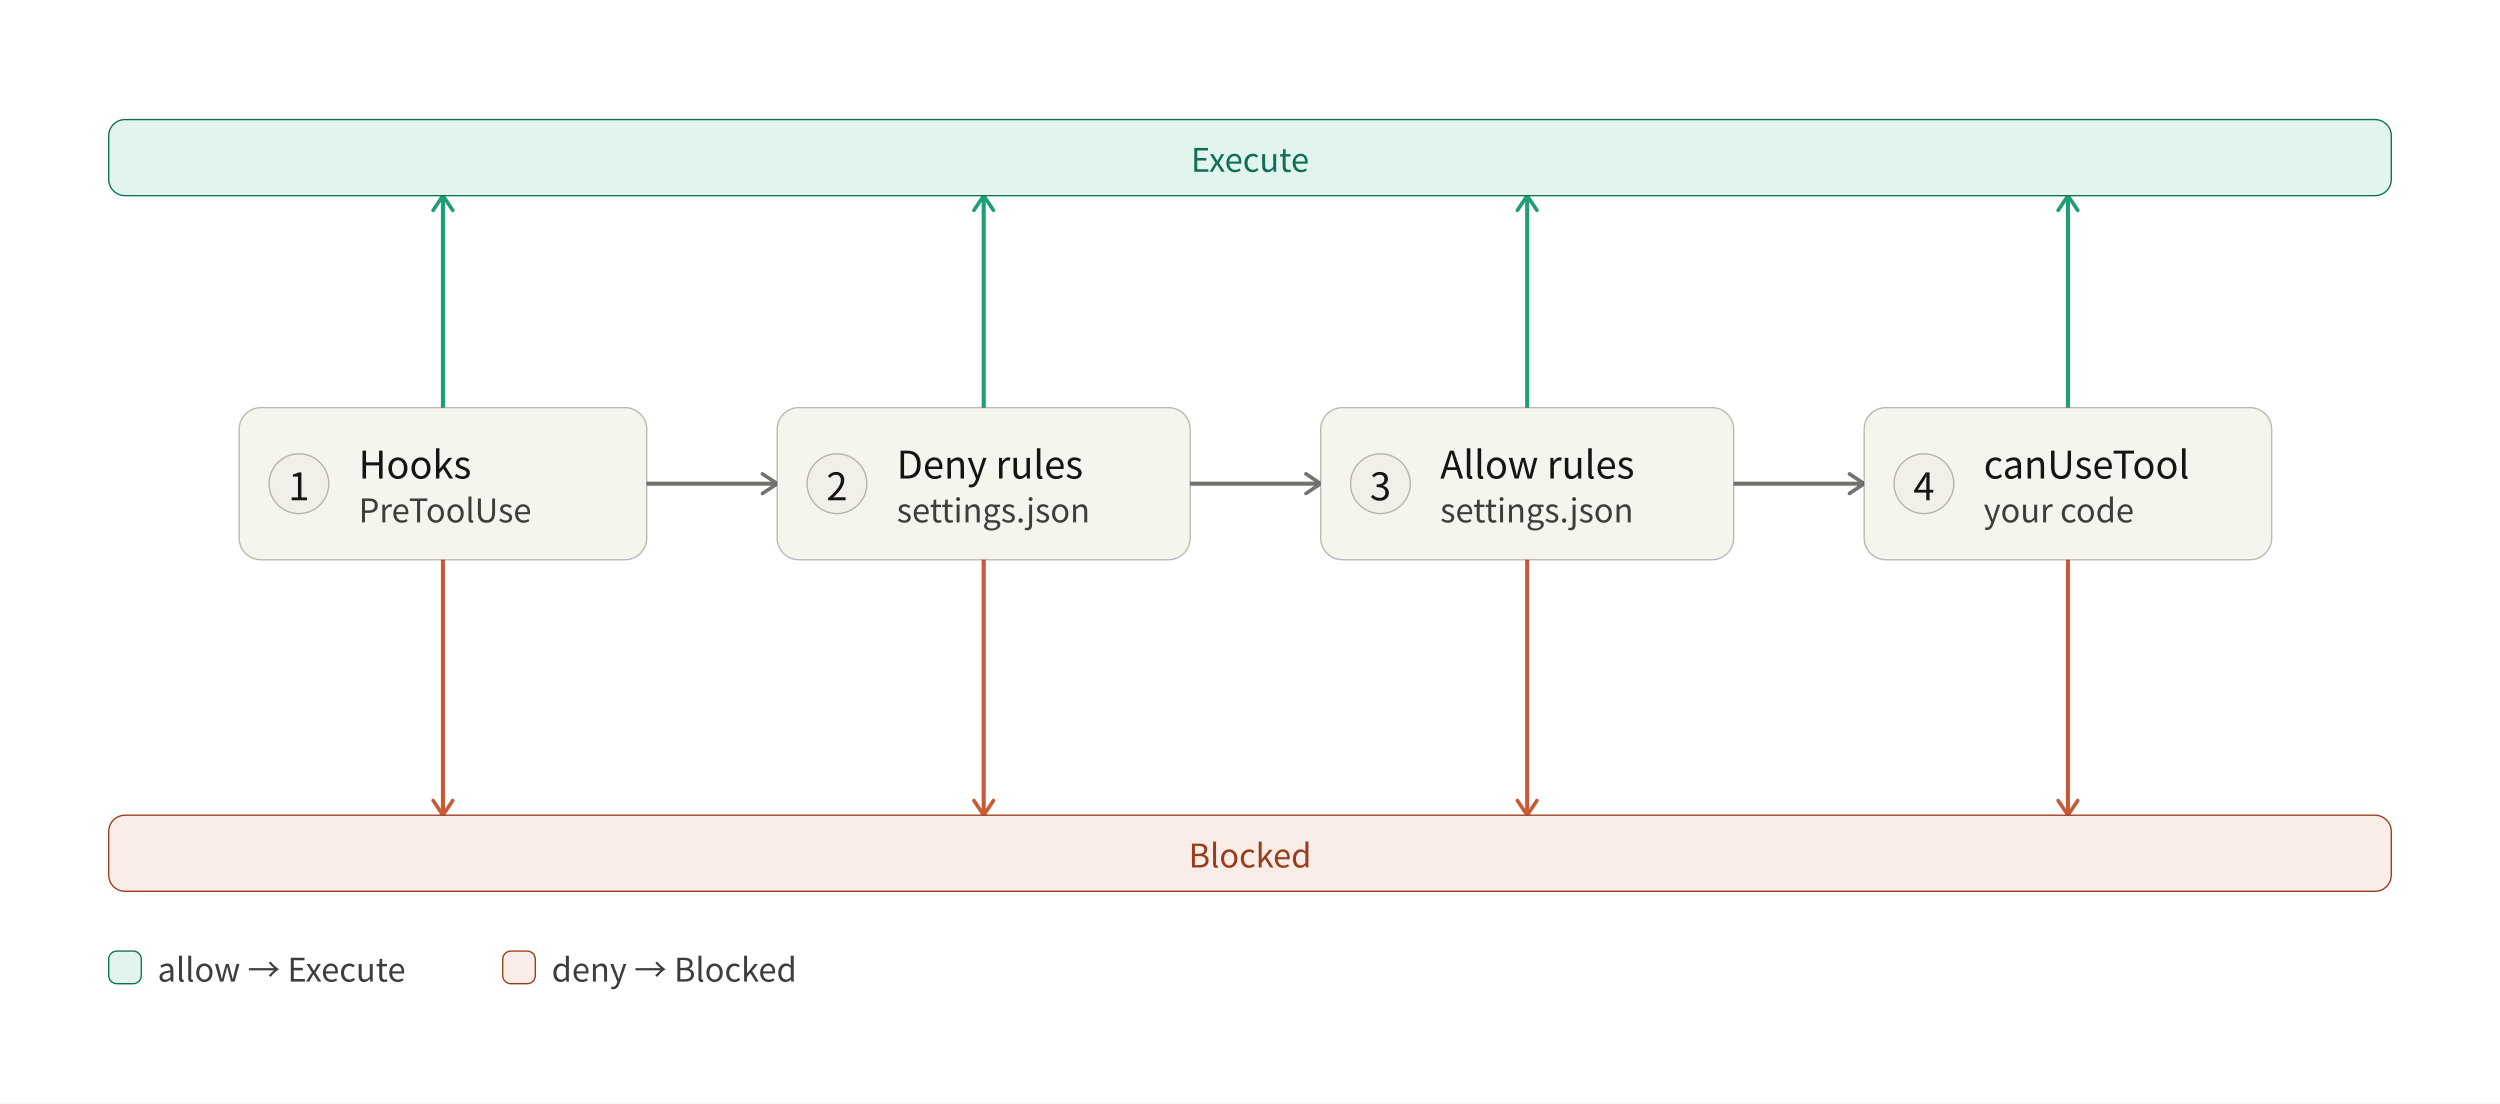
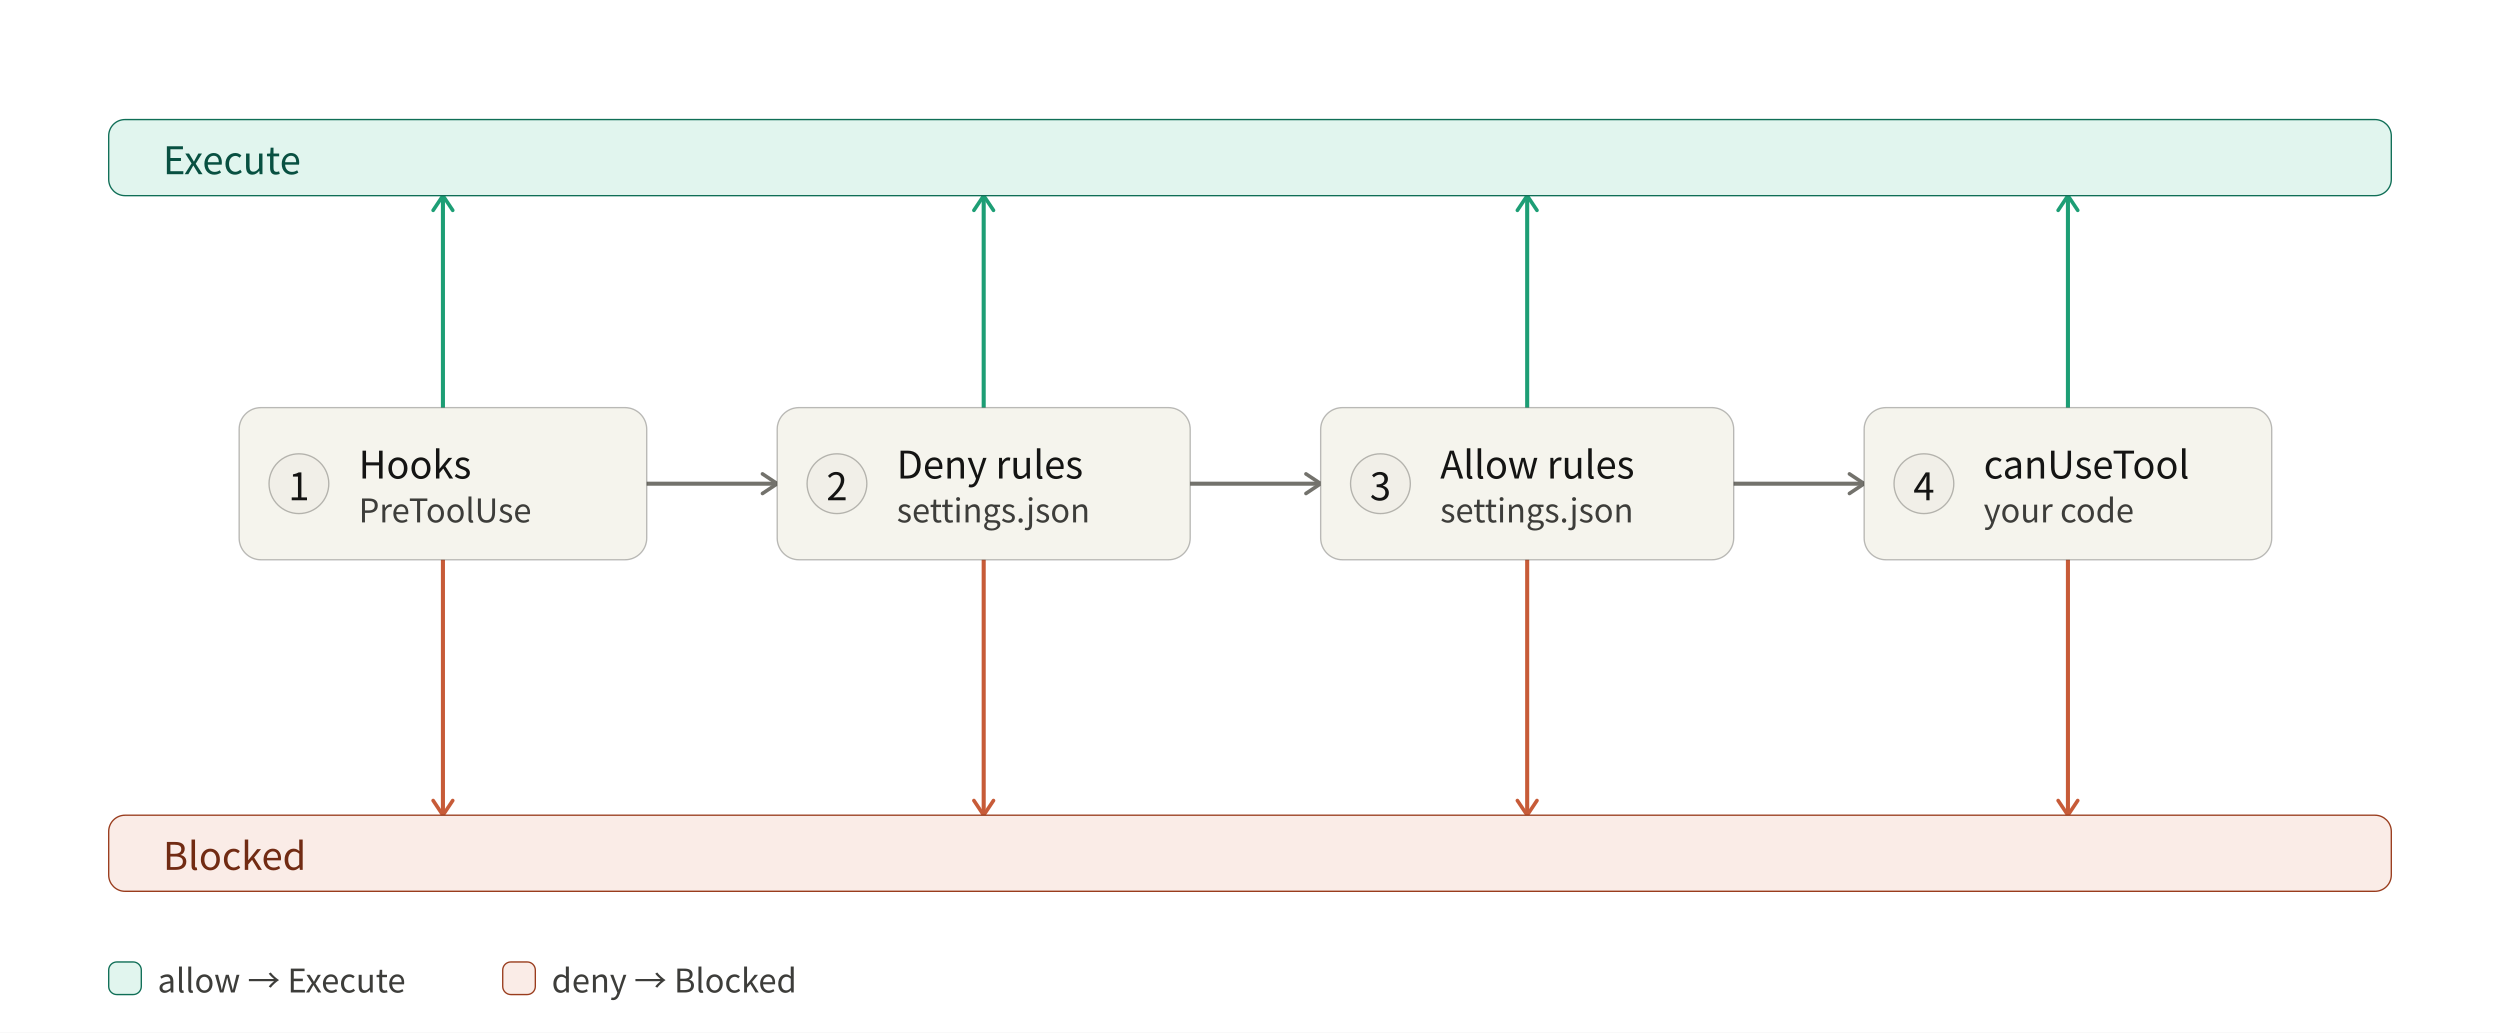
- <svg xmlns="http://www.w3.org/2000/svg" viewBox="0 0 920 406" width="920" height="406" role="img">
+ <svg xmlns="http://www.w3.org/2000/svg" viewBox="0 0 920 380" width="920" height="380" role="img">
  <style>text { font-family: 'Anthropic Sans', -apple-system, BlinkMacSystemFont, 'Segoe UI', 'PingFang SC', 'Microsoft YaHei', 'Hiragino Sans GB', 'Noto Sans CJK SC', sans-serif; }</style>
  <defs>
    <marker id="arrow" viewBox="0 0 10 10" refX="8" refY="5" markerWidth="6" markerHeight="6" orient="auto-start-reverse">
      <path d="M2 1L8 5L2 9" fill="none" stroke="context-stroke" stroke-width="1.5" stroke-linecap="round" stroke-linejoin="round" />
    </marker>
  </defs>
-   <rect x="0" y="0" width="920" height="406" fill="#FFFFFF" />
+   <rect width="920" height="380" fill="#FFFFFF" />
  <line x1="238" y1="178" x2="286" y2="178" stroke="#73726C" stroke-width="1.5" stroke-linecap="round" marker-end="url(#arrow)" />
  <line x1="438" y1="178" x2="486" y2="178" stroke="#73726C" stroke-width="1.5" stroke-linecap="round" marker-end="url(#arrow)" />
  <line x1="638" y1="178" x2="686" y2="178" stroke="#73726C" stroke-width="1.5" stroke-linecap="round" marker-end="url(#arrow)" />
  <line x1="163" y1="150" x2="163" y2="72" stroke="#1D9E75" stroke-width="1.5" stroke-linecap="round" marker-end="url(#arrow)" />
  <line x1="163" y1="206" x2="163" y2="300" stroke="#C75B38" stroke-width="1.5" stroke-linecap="round" marker-end="url(#arrow)" />
  <line x1="362" y1="150" x2="362" y2="72" stroke="#1D9E75" stroke-width="1.5" stroke-linecap="round" marker-end="url(#arrow)" />
  <line x1="362" y1="206" x2="362" y2="300" stroke="#C75B38" stroke-width="1.5" stroke-linecap="round" marker-end="url(#arrow)" />
  <line x1="562" y1="150" x2="562" y2="72" stroke="#1D9E75" stroke-width="1.5" stroke-linecap="round" marker-end="url(#arrow)" />
  <line x1="562" y1="206" x2="562" y2="300" stroke="#C75B38" stroke-width="1.5" stroke-linecap="round" marker-end="url(#arrow)" />
  <line x1="761" y1="150" x2="761" y2="72" stroke="#1D9E75" stroke-width="1.5" stroke-linecap="round" marker-end="url(#arrow)" />
  <line x1="761" y1="206" x2="761" y2="300" stroke="#C75B38" stroke-width="1.5" stroke-linecap="round" marker-end="url(#arrow)" />
  <rect x="40" y="44" width="840" height="28" rx="6" fill="#E1F5EE" stroke="#0F6E56" stroke-width="0.5" />
  <rect x="40" y="300" width="840" height="28" rx="6" fill="#FAECE7" stroke="#993C1D" stroke-width="0.5" />
  <rect x="88" y="150" width="150" height="56" rx="8" fill="#F5F4ED" stroke="rgba(31,30,29,0.3)" stroke-width="0.5" />
  <circle cx="110" cy="178" r="11" fill="#F1EFE8" stroke="rgba(31,30,29,0.3)" stroke-width="0.5" />
  <rect x="286" y="150" width="152" height="56" rx="8" fill="#F5F4ED" stroke="rgba(31,30,29,0.3)" stroke-width="0.5" />
  <circle cx="308" cy="178" r="11" fill="#F1EFE8" stroke="rgba(31,30,29,0.3)" stroke-width="0.5" />
  <rect x="486" y="150" width="152" height="56" rx="8" fill="#F5F4ED" stroke="rgba(31,30,29,0.3)" stroke-width="0.5" />
  <circle cx="508" cy="178" r="11" fill="#F1EFE8" stroke="rgba(31,30,29,0.3)" stroke-width="0.5" />
  <rect x="686" y="150" width="150" height="56" rx="8" fill="#F5F4ED" stroke="rgba(31,30,29,0.3)" stroke-width="0.5" />
  <circle cx="708" cy="178" r="11" fill="#F1EFE8" stroke="rgba(31,30,29,0.3)" stroke-width="0.5" />
-   <text x="460" y="58" text-anchor="middle" dominant-baseline="central" font-size="12" fill="#0F6E56">Execute</text>
-   <text x="460" y="314" text-anchor="middle" dominant-baseline="central" font-size="12" fill="#993C1D">Blocked</text>
+   <text x="60" y="58" dominant-baseline="central" font-size="14" font-weight="500" fill="#085041">Execute</text>
+   <text x="60" y="314" dominant-baseline="central" font-size="14" font-weight="500" fill="#712B13">Blocked</text>
  <text x="110" y="178" text-anchor="middle" dominant-baseline="central" font-size="14" font-weight="500" fill="#141413">1</text>
  <text x="132" y="170" dominant-baseline="central" font-size="14" font-weight="500" fill="#141413">Hooks</text>
  <text x="132" y="187" dominant-baseline="central" font-size="12" fill="#3D3D3A">PreToolUse</text>
  <text x="308" y="178" text-anchor="middle" dominant-baseline="central" font-size="14" font-weight="500" fill="#141413">2</text>
  <text x="330" y="170" dominant-baseline="central" font-size="14" font-weight="500" fill="#141413">Deny rules</text>
  <text x="330" y="187" dominant-baseline="central" font-size="12" fill="#3D3D3A">settings.json</text>
  <text x="508" y="178" text-anchor="middle" dominant-baseline="central" font-size="14" font-weight="500" fill="#141413">3</text>
  <text x="530" y="170" dominant-baseline="central" font-size="14" font-weight="500" fill="#141413">Allow rules</text>
  <text x="530" y="187" dominant-baseline="central" font-size="12" fill="#3D3D3A">settings.json</text>
  <text x="708" y="178" text-anchor="middle" dominant-baseline="central" font-size="14" font-weight="500" fill="#141413">4</text>
  <text x="730" y="170" dominant-baseline="central" font-size="14" font-weight="500" fill="#141413">canUseTool</text>
  <text x="730" y="187" dominant-baseline="central" font-size="12" fill="#3D3D3A">your code</text>
-   <rect x="40" y="350" width="12" height="12" rx="3" fill="#E1F5EE" stroke="#0F6E56" stroke-width="0.5" />
-   <text x="58" y="356" dominant-baseline="central" font-size="12" fill="#3D3D3A">allow → Execute</text>
-   <rect x="185" y="350" width="12" height="12" rx="3" fill="#FAECE7" stroke="#993C1D" stroke-width="0.5" />
-   <text x="203" y="356" dominant-baseline="central" font-size="12" fill="#3D3D3A">deny → Blocked</text>
+   <rect x="40" y="354" width="12" height="12" rx="3" fill="#E1F5EE" stroke="#0F6E56" stroke-width="0.5" />
+   <text x="58" y="360" dominant-baseline="central" font-size="12" fill="#3D3D3A">allow → Execute</text>
+   <rect x="185" y="354" width="12" height="12" rx="3" fill="#FAECE7" stroke="#993C1D" stroke-width="0.5" />
+   <text x="203" y="360" dominant-baseline="central" font-size="12" fill="#3D3D3A">deny → Blocked</text>
</svg>
